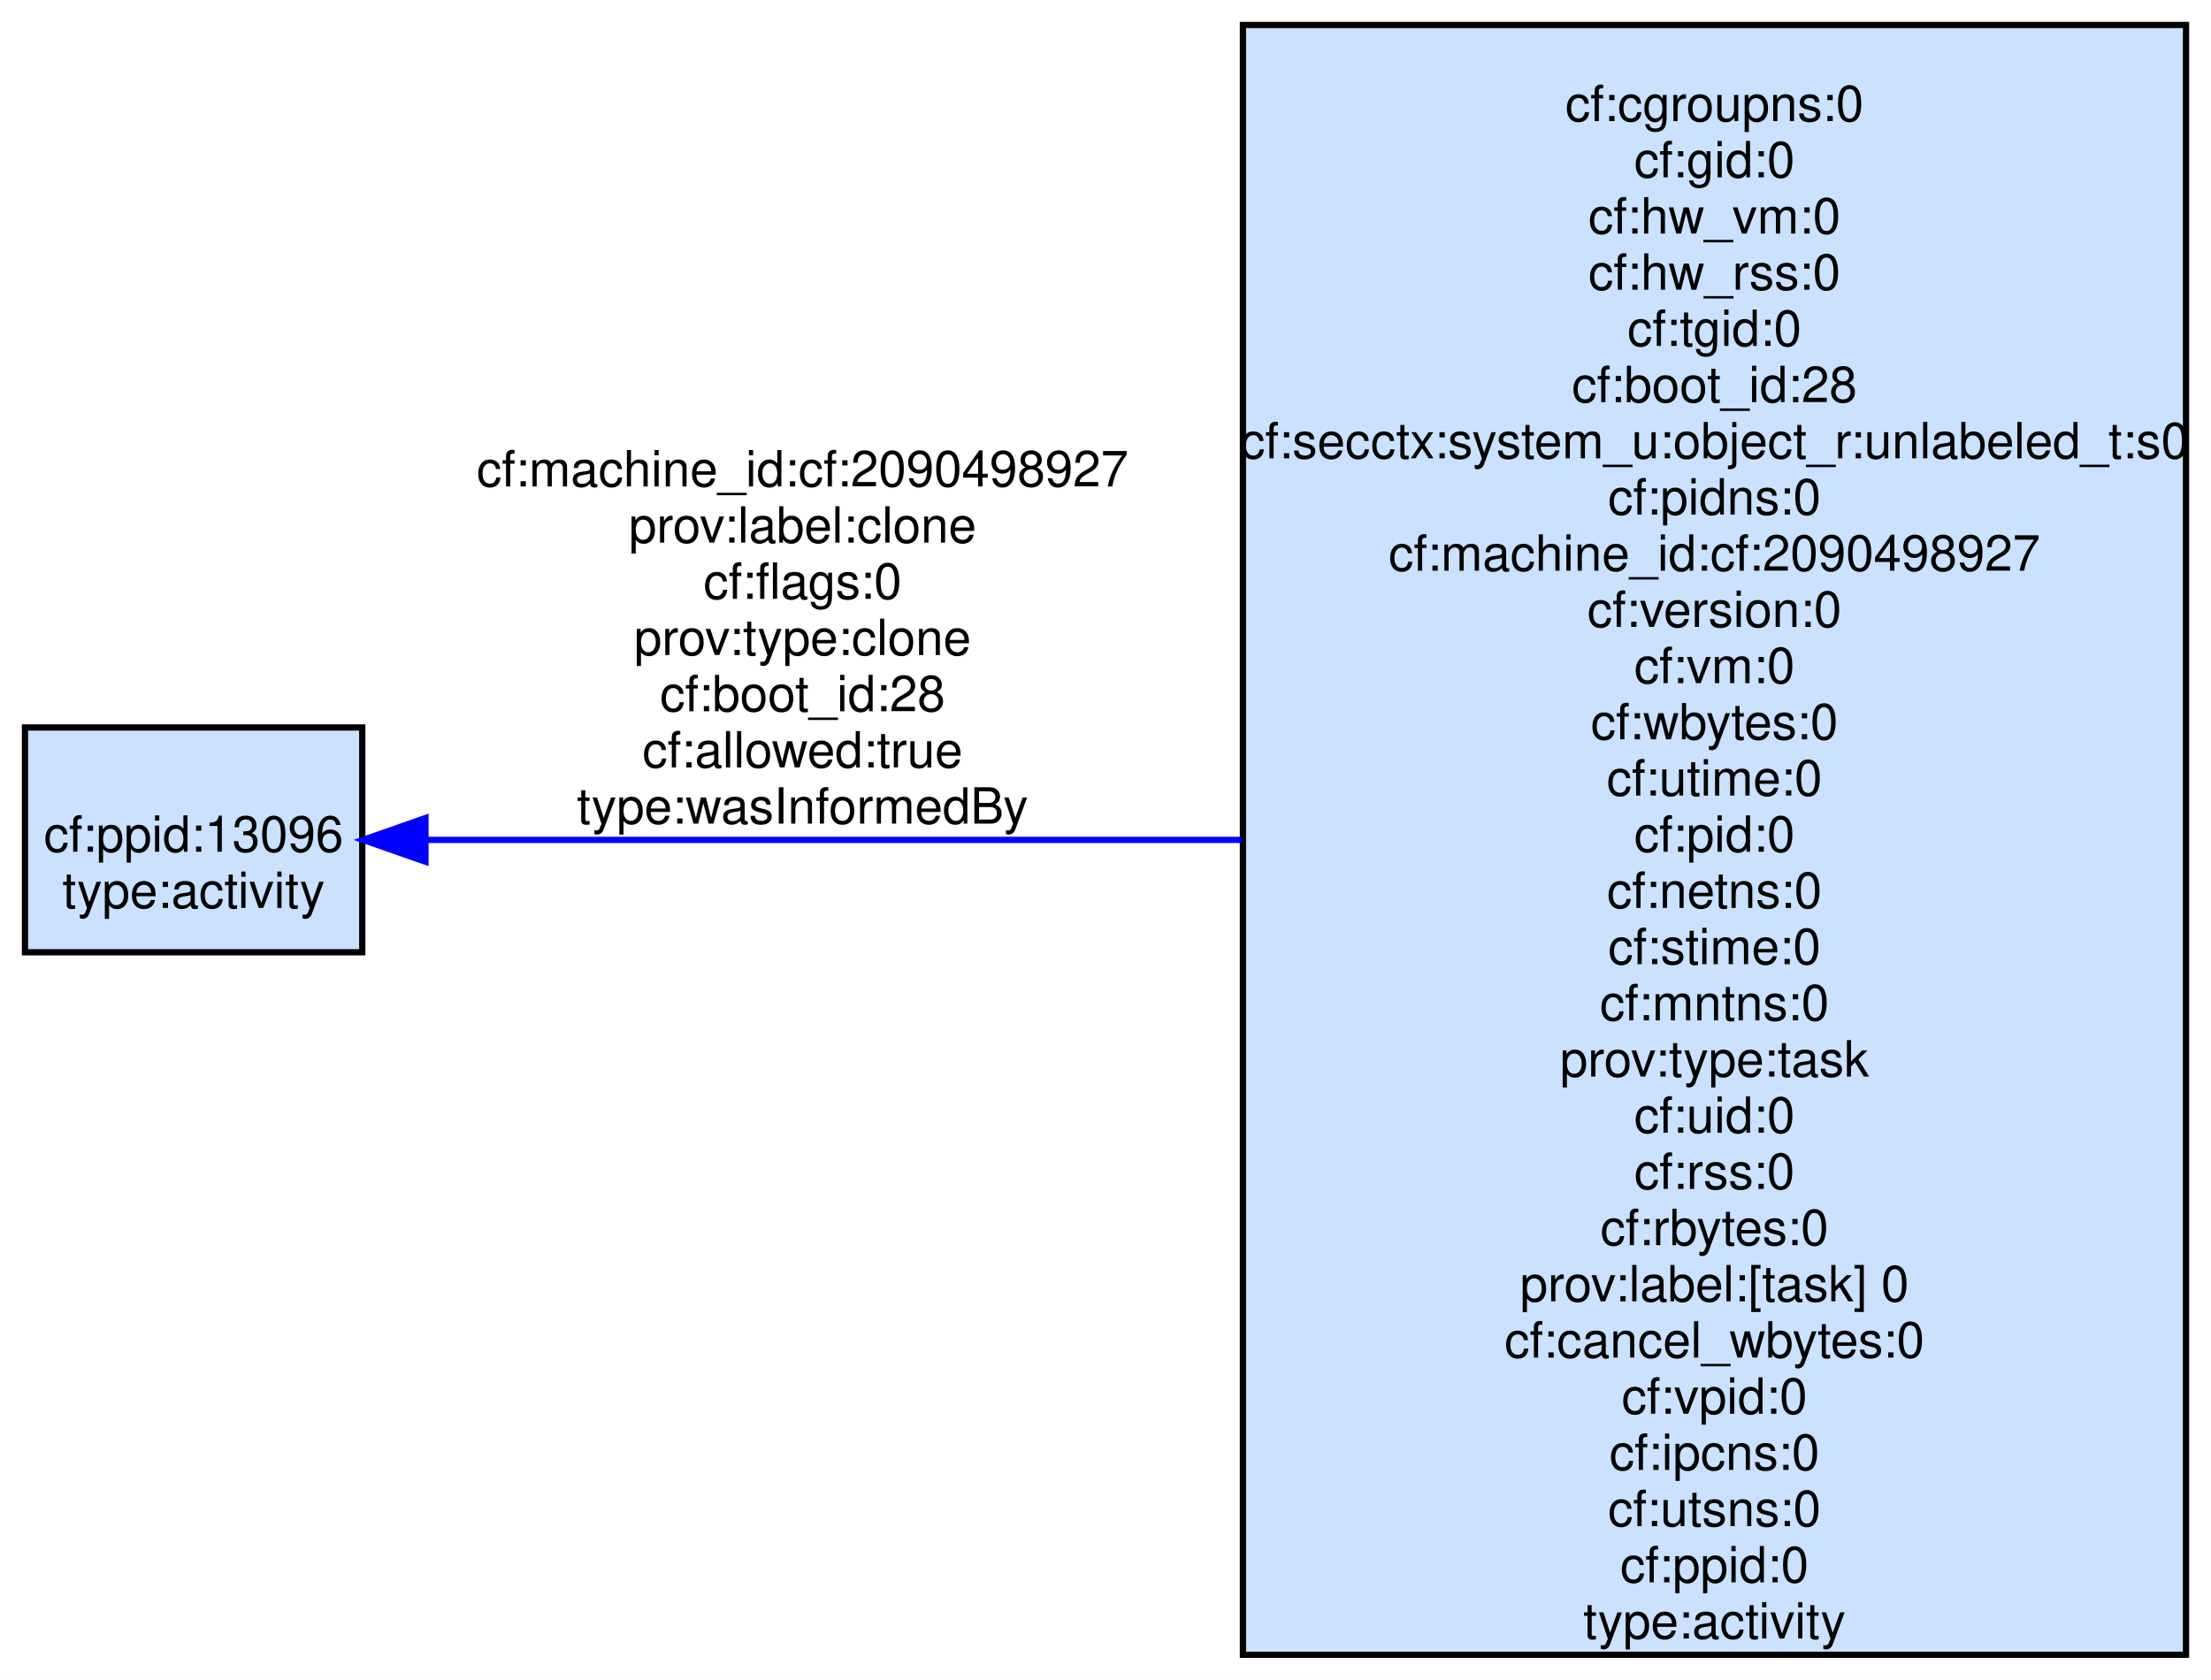
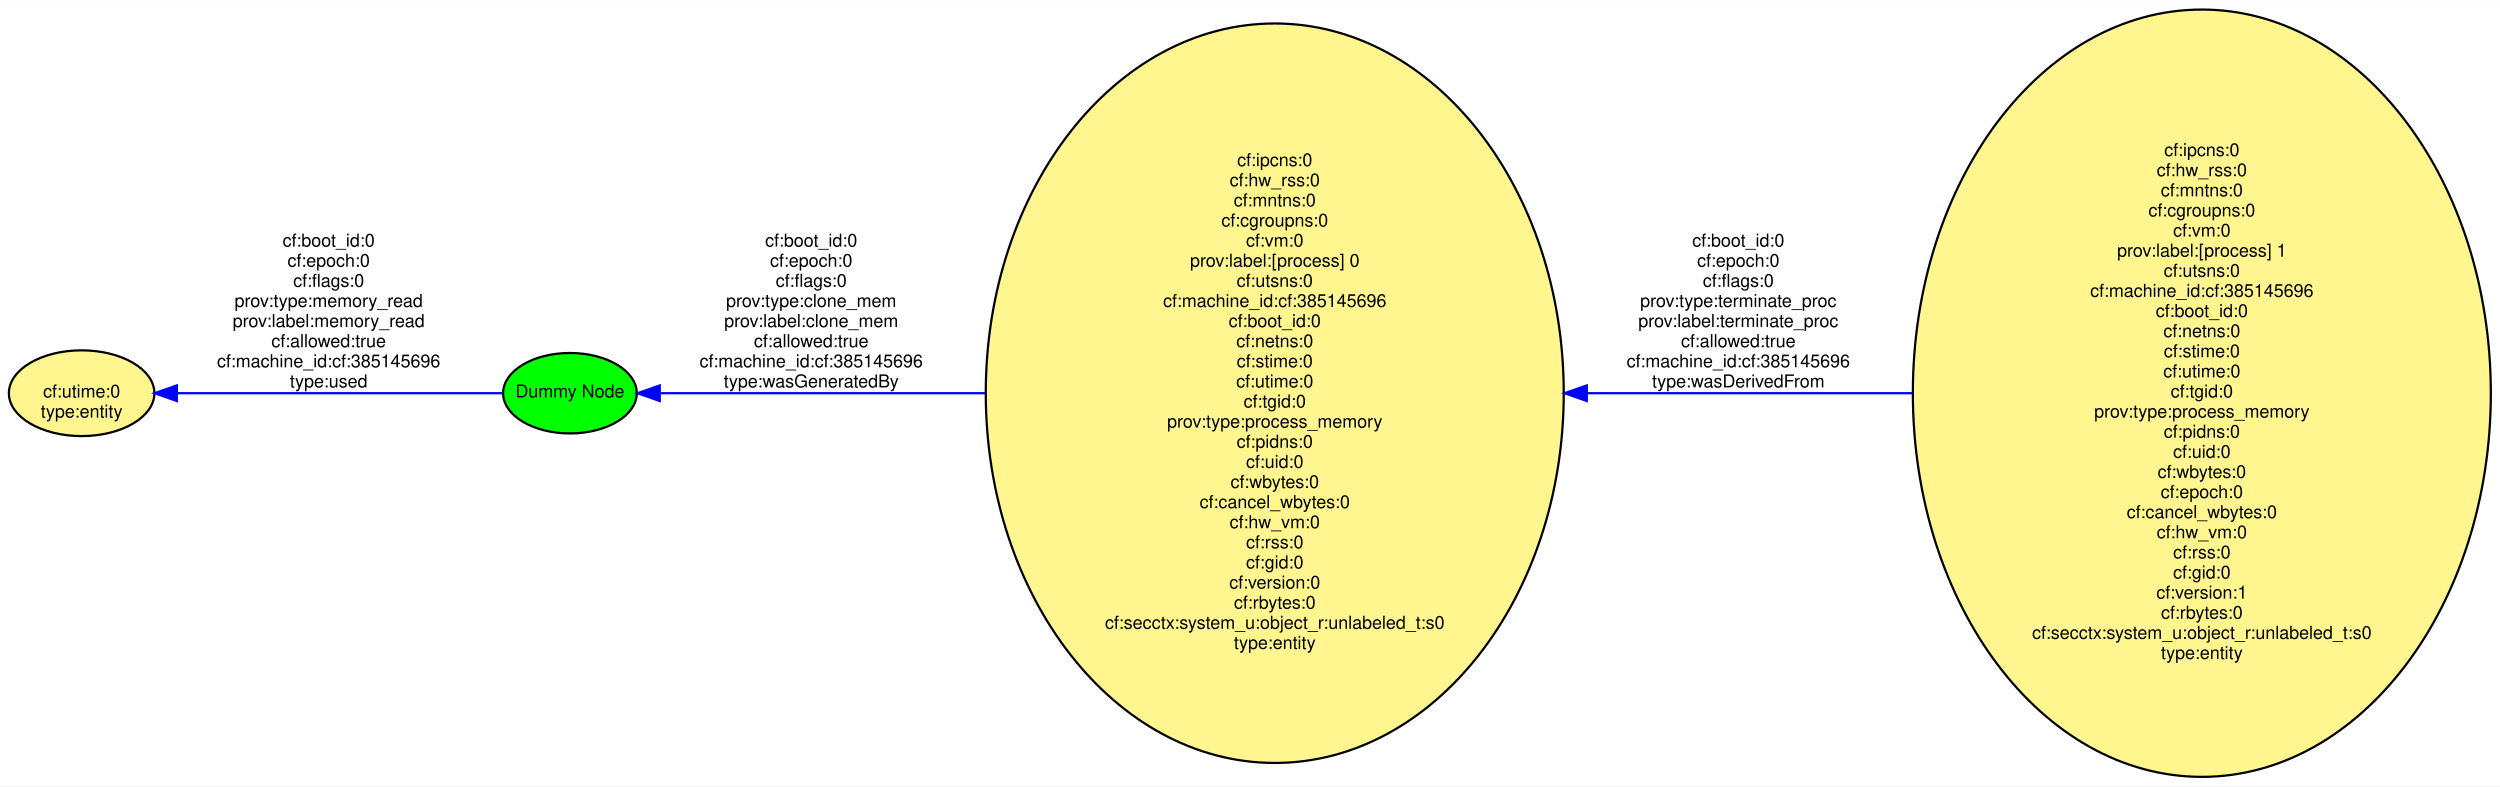
- <svg xmlns="http://www.w3.org/2000/svg" width="354pt" height="269pt" viewBox="0.00 0.00 354.00 269.00">
-   <g id="graph0" class="graph" transform="scale(1 1) rotate(0) translate(4 265)">
-     <polygon fill="#ffffff" stroke="transparent" points="-4,4 -4,-265 350,-265 350,4 -4,4" />
+ <svg xmlns="http://www.w3.org/2000/svg" width="1119pt" height="352pt" viewBox="0.00 0.00 1118.56 351.65">
+   <g id="graph0" class="graph" transform="scale(1 1) rotate(0) translate(4 347.6539)">
+     <polygon fill="#ffffff" stroke="transparent" points="-4,4 -4,-347.654 1114.558,-347.654 1114.558,4 -4,4" />
    <g id="node1" class="node">
-       <polygon fill="#cae1ff" stroke="#000000" points="54,-148.5 0,-148.5 0,-112.5 54,-112.5 54,-148.5" />
-       <text text-anchor="middle" x="27" y="-128.6" font-family="Helvetica,sans-Serif" font-size="8.00" fill="#000000">cf:ppid:13096</text>
-       <text text-anchor="middle" x="27" y="-119.6" font-family="Helvetica,sans-Serif" font-size="8.00" fill="#000000">type:activity</text>
+       <ellipse fill="#fff68f" stroke="#000000" cx="32.527" cy="-171.827" rx="32.554" ry="19.184" />
+       <text text-anchor="middle" x="32.527" y="-169.927" font-family="Helvetica,sans-Serif" font-size="8.00" fill="#000000">cf:utime:0</text>
+       <text text-anchor="middle" x="32.527" y="-160.927" font-family="Helvetica,sans-Serif" font-size="8.00" fill="#000000">type:entity</text>
    </g>
    <g id="node2" class="node">
-       <polygon fill="#cae1ff" stroke="#000000" points="346,-261 195,-261 195,0 346,0 346,-261" />
-       <text text-anchor="middle" x="270.5" y="-245.6" font-family="Helvetica,sans-Serif" font-size="8.00" fill="#000000">cf:cgroupns:0</text>
-       <text text-anchor="middle" x="270.5" y="-236.6" font-family="Helvetica,sans-Serif" font-size="8.00" fill="#000000">cf:gid:0</text>
-       <text text-anchor="middle" x="270.5" y="-227.6" font-family="Helvetica,sans-Serif" font-size="8.00" fill="#000000">cf:hw_vm:0</text>
-       <text text-anchor="middle" x="270.5" y="-218.6" font-family="Helvetica,sans-Serif" font-size="8.00" fill="#000000">cf:hw_rss:0</text>
-       <text text-anchor="middle" x="270.5" y="-209.6" font-family="Helvetica,sans-Serif" font-size="8.00" fill="#000000">cf:tgid:0</text>
-       <text text-anchor="middle" x="270.5" y="-200.6" font-family="Helvetica,sans-Serif" font-size="8.00" fill="#000000">cf:boot_id:28</text>
-       <text text-anchor="middle" x="270.5" y="-191.6" font-family="Helvetica,sans-Serif" font-size="8.00" fill="#000000">cf:secctx:system_u:object_r:unlabeled_t:s0</text>
-       <text text-anchor="middle" x="270.5" y="-182.6" font-family="Helvetica,sans-Serif" font-size="8.00" fill="#000000">cf:pidns:0</text>
-       <text text-anchor="middle" x="270.5" y="-173.6" font-family="Helvetica,sans-Serif" font-size="8.00" fill="#000000">cf:machine_id:cf:2090498927</text>
-       <text text-anchor="middle" x="270.5" y="-164.6" font-family="Helvetica,sans-Serif" font-size="8.00" fill="#000000">cf:version:0</text>
-       <text text-anchor="middle" x="270.5" y="-155.6" font-family="Helvetica,sans-Serif" font-size="8.00" fill="#000000">cf:vm:0</text>
-       <text text-anchor="middle" x="270.5" y="-146.6" font-family="Helvetica,sans-Serif" font-size="8.00" fill="#000000">cf:wbytes:0</text>
-       <text text-anchor="middle" x="270.5" y="-137.6" font-family="Helvetica,sans-Serif" font-size="8.00" fill="#000000">cf:utime:0</text>
-       <text text-anchor="middle" x="270.5" y="-128.6" font-family="Helvetica,sans-Serif" font-size="8.00" fill="#000000">cf:pid:0</text>
-       <text text-anchor="middle" x="270.5" y="-119.6" font-family="Helvetica,sans-Serif" font-size="8.00" fill="#000000">cf:netns:0</text>
-       <text text-anchor="middle" x="270.5" y="-110.6" font-family="Helvetica,sans-Serif" font-size="8.00" fill="#000000">cf:stime:0</text>
-       <text text-anchor="middle" x="270.5" y="-101.6" font-family="Helvetica,sans-Serif" font-size="8.00" fill="#000000">cf:mntns:0</text>
-       <text text-anchor="middle" x="270.5" y="-92.6" font-family="Helvetica,sans-Serif" font-size="8.00" fill="#000000">prov:type:task</text>
-       <text text-anchor="middle" x="270.5" y="-83.6" font-family="Helvetica,sans-Serif" font-size="8.00" fill="#000000">cf:uid:0</text>
-       <text text-anchor="middle" x="270.5" y="-74.6" font-family="Helvetica,sans-Serif" font-size="8.00" fill="#000000">cf:rss:0</text>
-       <text text-anchor="middle" x="270.5" y="-65.6" font-family="Helvetica,sans-Serif" font-size="8.00" fill="#000000">cf:rbytes:0</text>
-       <text text-anchor="middle" x="270.5" y="-56.6" font-family="Helvetica,sans-Serif" font-size="8.00" fill="#000000">prov:label:[task] 0</text>
-       <text text-anchor="middle" x="270.5" y="-47.6" font-family="Helvetica,sans-Serif" font-size="8.00" fill="#000000">cf:cancel_wbytes:0</text>
-       <text text-anchor="middle" x="270.5" y="-38.6" font-family="Helvetica,sans-Serif" font-size="8.00" fill="#000000">cf:vpid:0</text>
-       <text text-anchor="middle" x="270.5" y="-29.6" font-family="Helvetica,sans-Serif" font-size="8.00" fill="#000000">cf:ipcns:0</text>
-       <text text-anchor="middle" x="270.5" y="-20.6" font-family="Helvetica,sans-Serif" font-size="8.00" fill="#000000">cf:utsns:0</text>
-       <text text-anchor="middle" x="270.5" y="-11.6" font-family="Helvetica,sans-Serif" font-size="8.00" fill="#000000">cf:ppid:0</text>
-       <text text-anchor="middle" x="270.5" y="-2.6" font-family="Helvetica,sans-Serif" font-size="8.00" fill="#000000">type:activity</text>
+       <ellipse fill="#fff68f" stroke="#000000" cx="566.356" cy="-171.827" rx="129.301" ry="165.426" />
+       <text text-anchor="middle" x="566.356" y="-273.427" font-family="Helvetica,sans-Serif" font-size="8.00" fill="#000000">cf:ipcns:0</text>
+       <text text-anchor="middle" x="566.356" y="-264.427" font-family="Helvetica,sans-Serif" font-size="8.00" fill="#000000">cf:hw_rss:0</text>
+       <text text-anchor="middle" x="566.356" y="-255.427" font-family="Helvetica,sans-Serif" font-size="8.00" fill="#000000">cf:mntns:0</text>
+       <text text-anchor="middle" x="566.356" y="-246.427" font-family="Helvetica,sans-Serif" font-size="8.00" fill="#000000">cf:cgroupns:0</text>
+       <text text-anchor="middle" x="566.356" y="-237.427" font-family="Helvetica,sans-Serif" font-size="8.00" fill="#000000">cf:vm:0</text>
+       <text text-anchor="middle" x="566.356" y="-228.427" font-family="Helvetica,sans-Serif" font-size="8.00" fill="#000000">prov:label:[process] 0</text>
+       <text text-anchor="middle" x="566.356" y="-219.427" font-family="Helvetica,sans-Serif" font-size="8.00" fill="#000000">cf:utsns:0</text>
+       <text text-anchor="middle" x="566.356" y="-210.427" font-family="Helvetica,sans-Serif" font-size="8.00" fill="#000000">cf:machine_id:cf:385145696</text>
+       <text text-anchor="middle" x="566.356" y="-201.427" font-family="Helvetica,sans-Serif" font-size="8.00" fill="#000000">cf:boot_id:0</text>
+       <text text-anchor="middle" x="566.356" y="-192.427" font-family="Helvetica,sans-Serif" font-size="8.00" fill="#000000">cf:netns:0</text>
+       <text text-anchor="middle" x="566.356" y="-183.427" font-family="Helvetica,sans-Serif" font-size="8.00" fill="#000000">cf:stime:0</text>
+       <text text-anchor="middle" x="566.356" y="-174.427" font-family="Helvetica,sans-Serif" font-size="8.00" fill="#000000">cf:utime:0</text>
+       <text text-anchor="middle" x="566.356" y="-165.427" font-family="Helvetica,sans-Serif" font-size="8.00" fill="#000000">cf:tgid:0</text>
+       <text text-anchor="middle" x="566.356" y="-156.427" font-family="Helvetica,sans-Serif" font-size="8.00" fill="#000000">prov:type:process_memory</text>
+       <text text-anchor="middle" x="566.356" y="-147.427" font-family="Helvetica,sans-Serif" font-size="8.00" fill="#000000">cf:pidns:0</text>
+       <text text-anchor="middle" x="566.356" y="-138.427" font-family="Helvetica,sans-Serif" font-size="8.00" fill="#000000">cf:uid:0</text>
+       <text text-anchor="middle" x="566.356" y="-129.427" font-family="Helvetica,sans-Serif" font-size="8.00" fill="#000000">cf:wbytes:0</text>
+       <text text-anchor="middle" x="566.356" y="-120.427" font-family="Helvetica,sans-Serif" font-size="8.00" fill="#000000">cf:cancel_wbytes:0</text>
+       <text text-anchor="middle" x="566.356" y="-111.427" font-family="Helvetica,sans-Serif" font-size="8.00" fill="#000000">cf:hw_vm:0</text>
+       <text text-anchor="middle" x="566.356" y="-102.427" font-family="Helvetica,sans-Serif" font-size="8.00" fill="#000000">cf:rss:0</text>
+       <text text-anchor="middle" x="566.356" y="-93.427" font-family="Helvetica,sans-Serif" font-size="8.00" fill="#000000">cf:gid:0</text>
+       <text text-anchor="middle" x="566.356" y="-84.427" font-family="Helvetica,sans-Serif" font-size="8.00" fill="#000000">cf:version:0</text>
+       <text text-anchor="middle" x="566.356" y="-75.427" font-family="Helvetica,sans-Serif" font-size="8.00" fill="#000000">cf:rbytes:0</text>
+       <text text-anchor="middle" x="566.356" y="-66.427" font-family="Helvetica,sans-Serif" font-size="8.00" fill="#000000">cf:secctx:system_u:object_r:unlabeled_t:s0</text>
+       <text text-anchor="middle" x="566.356" y="-57.427" font-family="Helvetica,sans-Serif" font-size="8.00" fill="#000000">type:entity</text>
+     </g>
+     <g id="node4" class="node">
+       <ellipse fill="#00ff00" stroke="#000000" cx="251.005" cy="-171.827" rx="29.902" ry="18" />
+       <text text-anchor="middle" x="251.005" y="-169.927" font-family="Helvetica,sans-Serif" font-size="8.00" fill="#000000">Dummy Node</text>
+     </g>
+     <g id="edge2" class="edge">
+       <path fill="none" stroke="#0000ff" d="M436.726,-171.827C384.62,-171.827 328.292,-171.827 291.5,-171.827" />
+       <polygon fill="#0000ff" stroke="#0000ff" points="291.199,-168.327 281.199,-171.827 291.199,-175.327 291.199,-168.327" />
+       <text text-anchor="middle" x="358.956" y="-237.427" font-family="Helvetica,sans-Serif" font-size="8.00" fill="#000000">cf:boot_id:0</text>
+       <text text-anchor="middle" x="358.956" y="-228.427" font-family="Helvetica,sans-Serif" font-size="8.00" fill="#000000">cf:epoch:0</text>
+       <text text-anchor="middle" x="358.956" y="-219.427" font-family="Helvetica,sans-Serif" font-size="8.00" fill="#000000">cf:flags:0</text>
+       <text text-anchor="middle" x="358.956" y="-210.427" font-family="Helvetica,sans-Serif" font-size="8.00" fill="#000000">prov:type:clone_mem</text>
+       <text text-anchor="middle" x="358.956" y="-201.427" font-family="Helvetica,sans-Serif" font-size="8.00" fill="#000000">prov:label:clone_mem</text>
+       <text text-anchor="middle" x="358.956" y="-192.427" font-family="Helvetica,sans-Serif" font-size="8.00" fill="#000000">cf:allowed:true</text>
+       <text text-anchor="middle" x="358.956" y="-183.427" font-family="Helvetica,sans-Serif" font-size="8.00" fill="#000000">cf:machine_id:cf:385145696</text>
+       <text text-anchor="middle" x="358.956" y="-174.427" font-family="Helvetica,sans-Serif" font-size="8.00" fill="#000000">type:wasGeneratedBy</text>
+     </g>
+     <g id="node3" class="node">
+       <ellipse fill="#fff68f" stroke="#000000" cx="981.158" cy="-171.827" rx="129.301" ry="171.654" />
+       <text text-anchor="middle" x="981.158" y="-277.927" font-family="Helvetica,sans-Serif" font-size="8.00" fill="#000000">cf:ipcns:0</text>
+       <text text-anchor="middle" x="981.158" y="-268.927" font-family="Helvetica,sans-Serif" font-size="8.00" fill="#000000">cf:hw_rss:0</text>
+       <text text-anchor="middle" x="981.158" y="-259.927" font-family="Helvetica,sans-Serif" font-size="8.00" fill="#000000">cf:mntns:0</text>
+       <text text-anchor="middle" x="981.158" y="-250.927" font-family="Helvetica,sans-Serif" font-size="8.00" fill="#000000">cf:cgroupns:0</text>
+       <text text-anchor="middle" x="981.158" y="-241.927" font-family="Helvetica,sans-Serif" font-size="8.00" fill="#000000">cf:vm:0</text>
+       <text text-anchor="middle" x="981.158" y="-232.927" font-family="Helvetica,sans-Serif" font-size="8.00" fill="#000000">prov:label:[process] 1</text>
+       <text text-anchor="middle" x="981.158" y="-223.927" font-family="Helvetica,sans-Serif" font-size="8.00" fill="#000000">cf:utsns:0</text>
+       <text text-anchor="middle" x="981.158" y="-214.927" font-family="Helvetica,sans-Serif" font-size="8.00" fill="#000000">cf:machine_id:cf:385145696</text>
+       <text text-anchor="middle" x="981.158" y="-205.927" font-family="Helvetica,sans-Serif" font-size="8.00" fill="#000000">cf:boot_id:0</text>
+       <text text-anchor="middle" x="981.158" y="-196.927" font-family="Helvetica,sans-Serif" font-size="8.00" fill="#000000">cf:netns:0</text>
+       <text text-anchor="middle" x="981.158" y="-187.927" font-family="Helvetica,sans-Serif" font-size="8.00" fill="#000000">cf:stime:0</text>
+       <text text-anchor="middle" x="981.158" y="-178.927" font-family="Helvetica,sans-Serif" font-size="8.00" fill="#000000">cf:utime:0</text>
+       <text text-anchor="middle" x="981.158" y="-169.927" font-family="Helvetica,sans-Serif" font-size="8.00" fill="#000000">cf:tgid:0</text>
+       <text text-anchor="middle" x="981.158" y="-160.927" font-family="Helvetica,sans-Serif" font-size="8.00" fill="#000000">prov:type:process_memory</text>
+       <text text-anchor="middle" x="981.158" y="-151.927" font-family="Helvetica,sans-Serif" font-size="8.00" fill="#000000">cf:pidns:0</text>
+       <text text-anchor="middle" x="981.158" y="-142.927" font-family="Helvetica,sans-Serif" font-size="8.00" fill="#000000">cf:uid:0</text>
+       <text text-anchor="middle" x="981.158" y="-133.927" font-family="Helvetica,sans-Serif" font-size="8.00" fill="#000000">cf:wbytes:0</text>
+       <text text-anchor="middle" x="981.158" y="-124.927" font-family="Helvetica,sans-Serif" font-size="8.00" fill="#000000">cf:epoch:0</text>
+       <text text-anchor="middle" x="981.158" y="-115.927" font-family="Helvetica,sans-Serif" font-size="8.00" fill="#000000">cf:cancel_wbytes:0</text>
+       <text text-anchor="middle" x="981.158" y="-106.927" font-family="Helvetica,sans-Serif" font-size="8.00" fill="#000000">cf:hw_vm:0</text>
+       <text text-anchor="middle" x="981.158" y="-97.927" font-family="Helvetica,sans-Serif" font-size="8.00" fill="#000000">cf:rss:0</text>
+       <text text-anchor="middle" x="981.158" y="-88.927" font-family="Helvetica,sans-Serif" font-size="8.00" fill="#000000">cf:gid:0</text>
+       <text text-anchor="middle" x="981.158" y="-79.927" font-family="Helvetica,sans-Serif" font-size="8.00" fill="#000000">cf:version:1</text>
+       <text text-anchor="middle" x="981.158" y="-70.927" font-family="Helvetica,sans-Serif" font-size="8.00" fill="#000000">cf:rbytes:0</text>
+       <text text-anchor="middle" x="981.158" y="-61.927" font-family="Helvetica,sans-Serif" font-size="8.00" fill="#000000">cf:secctx:system_u:object_r:unlabeled_t:s0</text>
+       <text text-anchor="middle" x="981.158" y="-52.927" font-family="Helvetica,sans-Serif" font-size="8.00" fill="#000000">type:entity</text>
+     </g>
+     <g id="edge3" class="edge">
+       <path fill="none" stroke="#0000ff" d="M851.618,-171.827C805.444,-171.827 753.246,-171.827 706.242,-171.827" />
+       <polygon fill="#0000ff" stroke="#0000ff" points="705.983,-168.327 695.983,-171.827 705.983,-175.327 705.983,-168.327" />
+       <text text-anchor="middle" x="773.757" y="-237.427" font-family="Helvetica,sans-Serif" font-size="8.00" fill="#000000">cf:boot_id:0</text>
+       <text text-anchor="middle" x="773.757" y="-228.427" font-family="Helvetica,sans-Serif" font-size="8.00" fill="#000000">cf:epoch:0</text>
+       <text text-anchor="middle" x="773.757" y="-219.427" font-family="Helvetica,sans-Serif" font-size="8.00" fill="#000000">cf:flags:0</text>
+       <text text-anchor="middle" x="773.757" y="-210.427" font-family="Helvetica,sans-Serif" font-size="8.00" fill="#000000">prov:type:terminate_proc</text>
+       <text text-anchor="middle" x="773.757" y="-201.427" font-family="Helvetica,sans-Serif" font-size="8.00" fill="#000000">prov:label:terminate_proc</text>
+       <text text-anchor="middle" x="773.757" y="-192.427" font-family="Helvetica,sans-Serif" font-size="8.00" fill="#000000">cf:allowed:true</text>
+       <text text-anchor="middle" x="773.757" y="-183.427" font-family="Helvetica,sans-Serif" font-size="8.00" fill="#000000">cf:machine_id:cf:385145696</text>
+       <text text-anchor="middle" x="773.757" y="-174.427" font-family="Helvetica,sans-Serif" font-size="8.00" fill="#000000">type:wasDerivedFrom</text>
    </g>
    <g id="edge1" class="edge">
-       <path fill="none" stroke="#0000ff" d="M194.79,-130.5C151.393,-130.5 98.844,-130.5 64.252,-130.5" />
-       <polygon fill="#0000ff" stroke="#0000ff" points="64.123,-127 54.123,-130.5 64.123,-134 64.123,-127" />
-       <text text-anchor="middle" x="124.5" y="-187.1" font-family="Helvetica,sans-Serif" font-size="8.00" fill="#000000">cf:machine_id:cf:2090498927</text>
-       <text text-anchor="middle" x="124.5" y="-178.1" font-family="Helvetica,sans-Serif" font-size="8.00" fill="#000000">prov:label:clone</text>
-       <text text-anchor="middle" x="124.5" y="-169.1" font-family="Helvetica,sans-Serif" font-size="8.00" fill="#000000">cf:flags:0</text>
-       <text text-anchor="middle" x="124.5" y="-160.1" font-family="Helvetica,sans-Serif" font-size="8.00" fill="#000000">prov:type:clone</text>
-       <text text-anchor="middle" x="124.5" y="-151.1" font-family="Helvetica,sans-Serif" font-size="8.00" fill="#000000">cf:boot_id:28</text>
-       <text text-anchor="middle" x="124.5" y="-142.1" font-family="Helvetica,sans-Serif" font-size="8.00" fill="#000000">cf:allowed:true</text>
-       <text text-anchor="middle" x="124.5" y="-133.1" font-family="Helvetica,sans-Serif" font-size="8.00" fill="#000000">type:wasInformedBy</text>
+       <path fill="none" stroke="#0000ff" d="M220.626,-171.827C182.823,-171.827 118.041,-171.827 75.248,-171.827" />
+       <polygon fill="#0000ff" stroke="#0000ff" points="75.139,-168.327 65.139,-171.827 75.139,-175.327 75.139,-168.327" />
+       <text text-anchor="middle" x="143.054" y="-237.427" font-family="Helvetica,sans-Serif" font-size="8.00" fill="#000000">cf:boot_id:0</text>
+       <text text-anchor="middle" x="143.054" y="-228.427" font-family="Helvetica,sans-Serif" font-size="8.00" fill="#000000">cf:epoch:0</text>
+       <text text-anchor="middle" x="143.054" y="-219.427" font-family="Helvetica,sans-Serif" font-size="8.00" fill="#000000">cf:flags:0</text>
+       <text text-anchor="middle" x="143.054" y="-210.427" font-family="Helvetica,sans-Serif" font-size="8.00" fill="#000000">prov:type:memory_read</text>
+       <text text-anchor="middle" x="143.054" y="-201.427" font-family="Helvetica,sans-Serif" font-size="8.00" fill="#000000">prov:label:memory_read</text>
+       <text text-anchor="middle" x="143.054" y="-192.427" font-family="Helvetica,sans-Serif" font-size="8.00" fill="#000000">cf:allowed:true</text>
+       <text text-anchor="middle" x="143.054" y="-183.427" font-family="Helvetica,sans-Serif" font-size="8.00" fill="#000000">cf:machine_id:cf:385145696</text>
+       <text text-anchor="middle" x="143.054" y="-174.427" font-family="Helvetica,sans-Serif" font-size="8.00" fill="#000000">type:used</text>
    </g>
  </g>
</svg>
